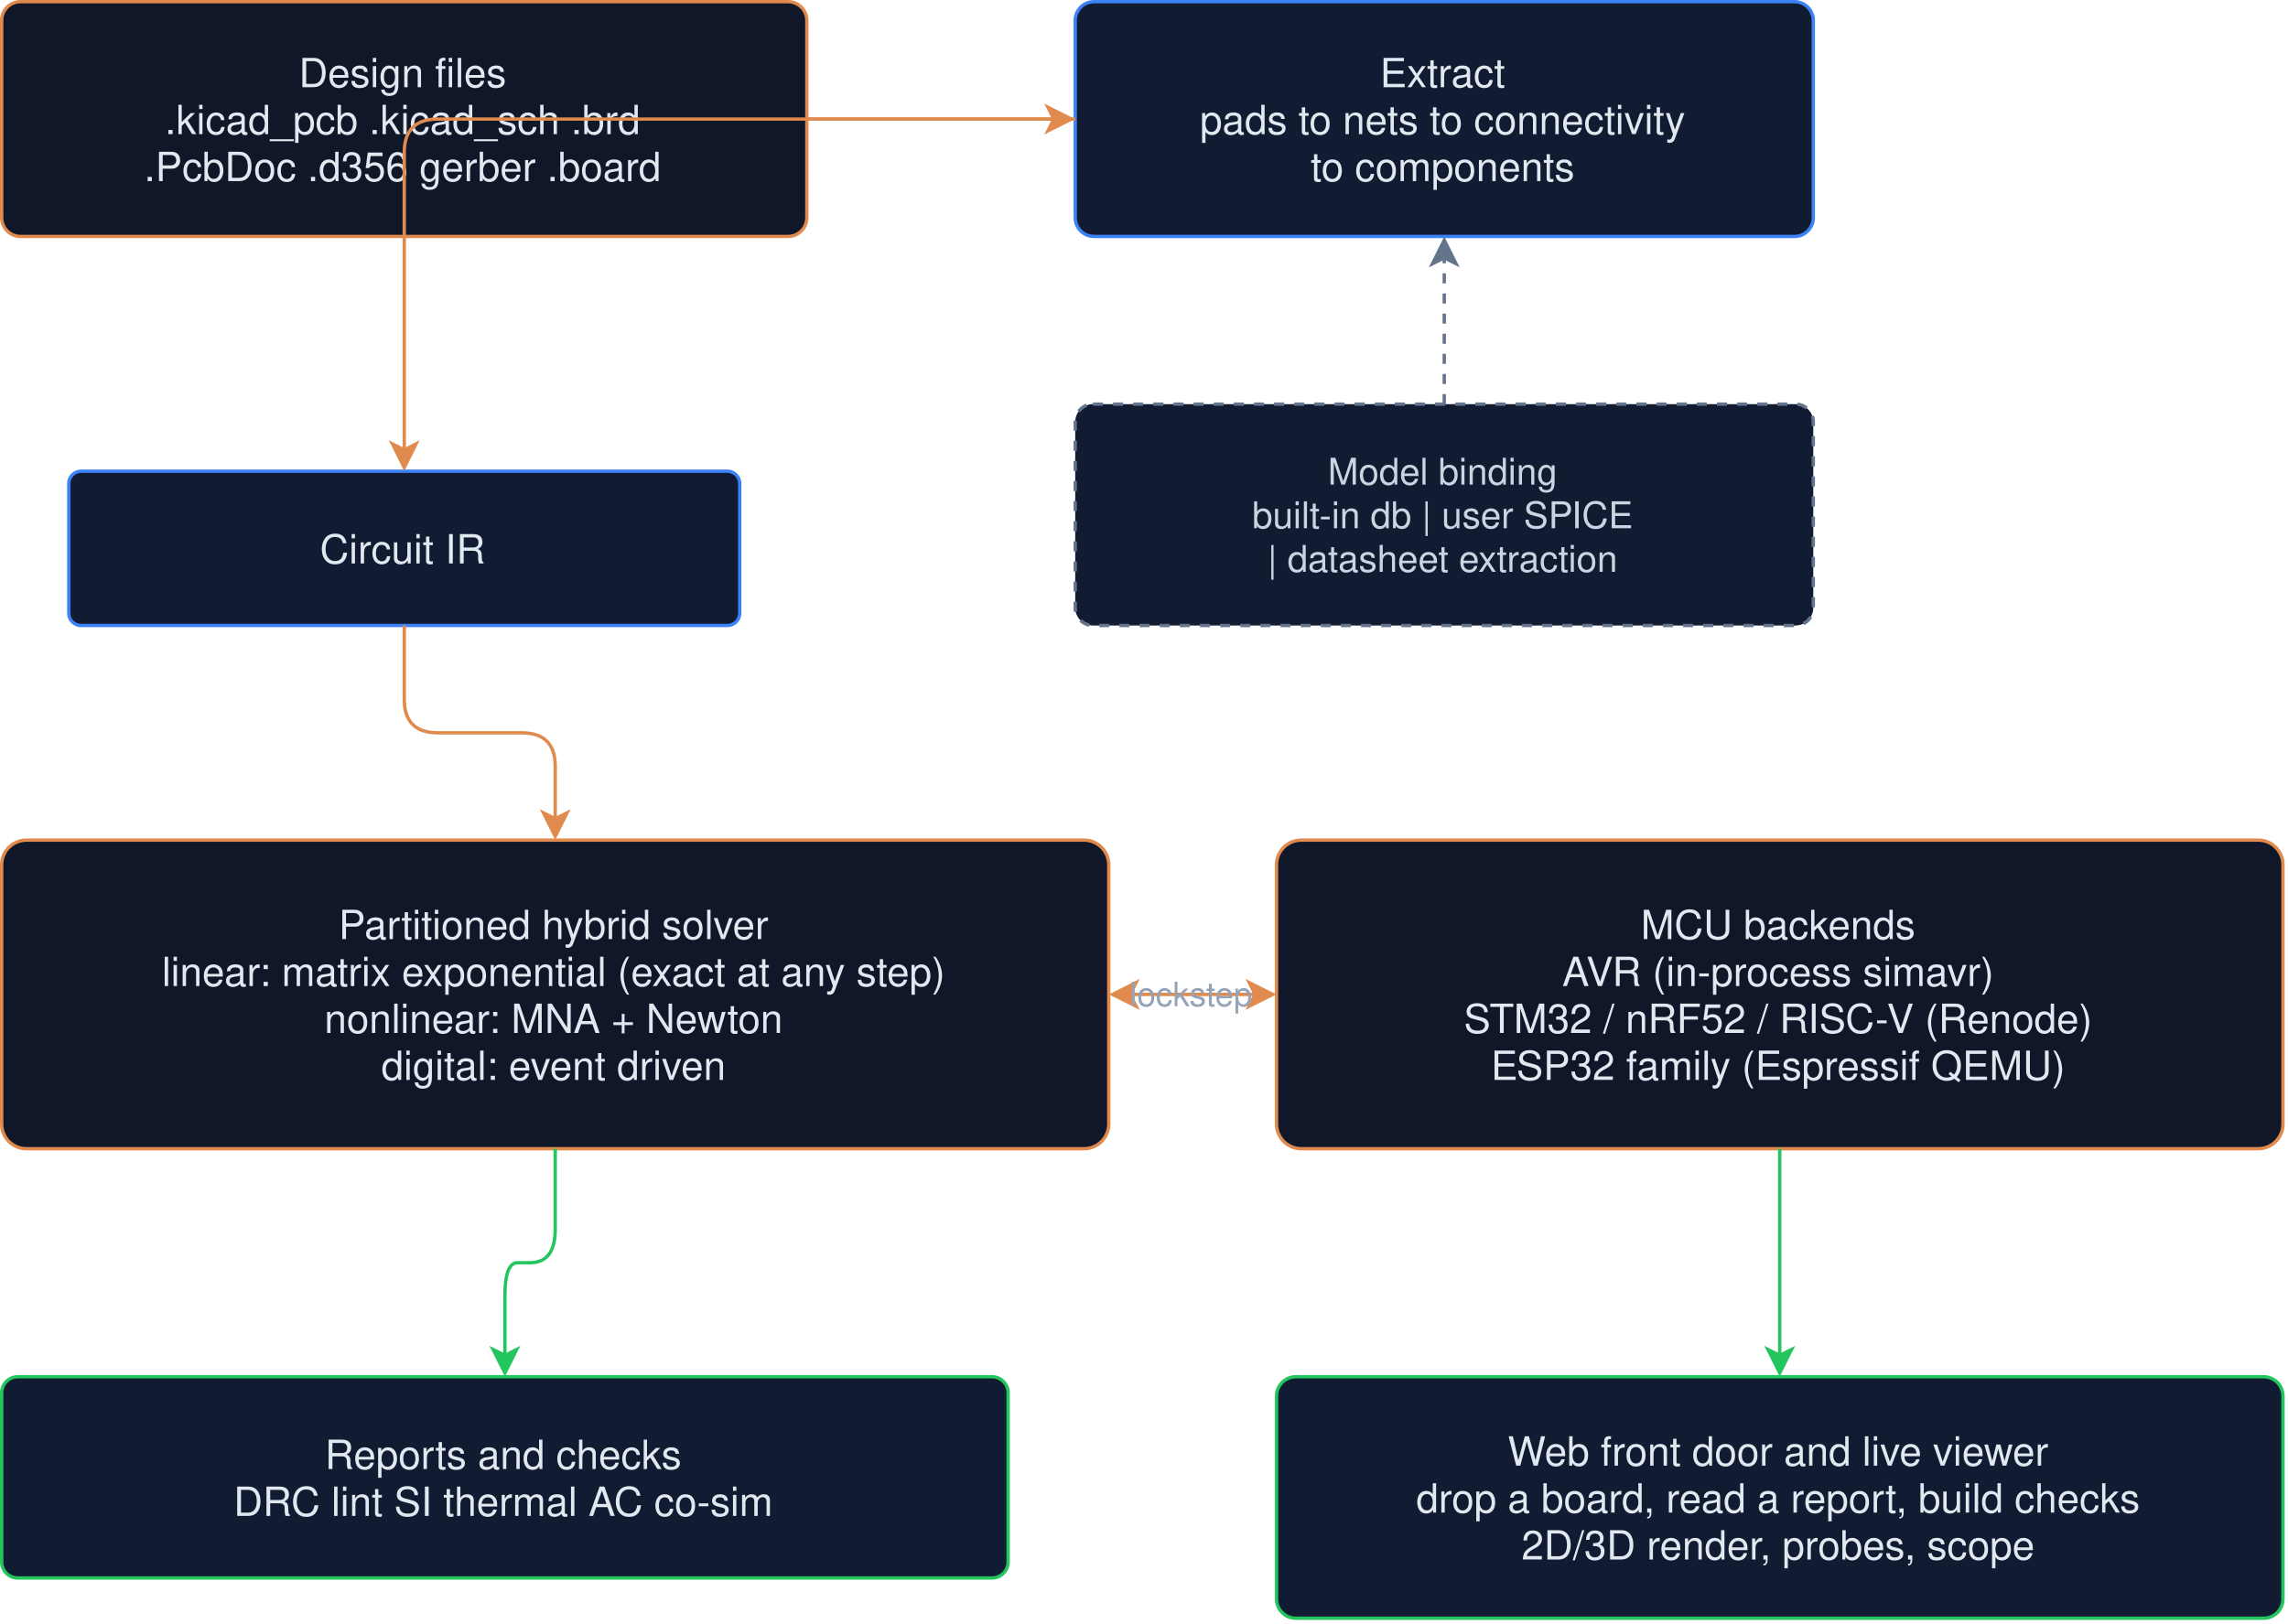
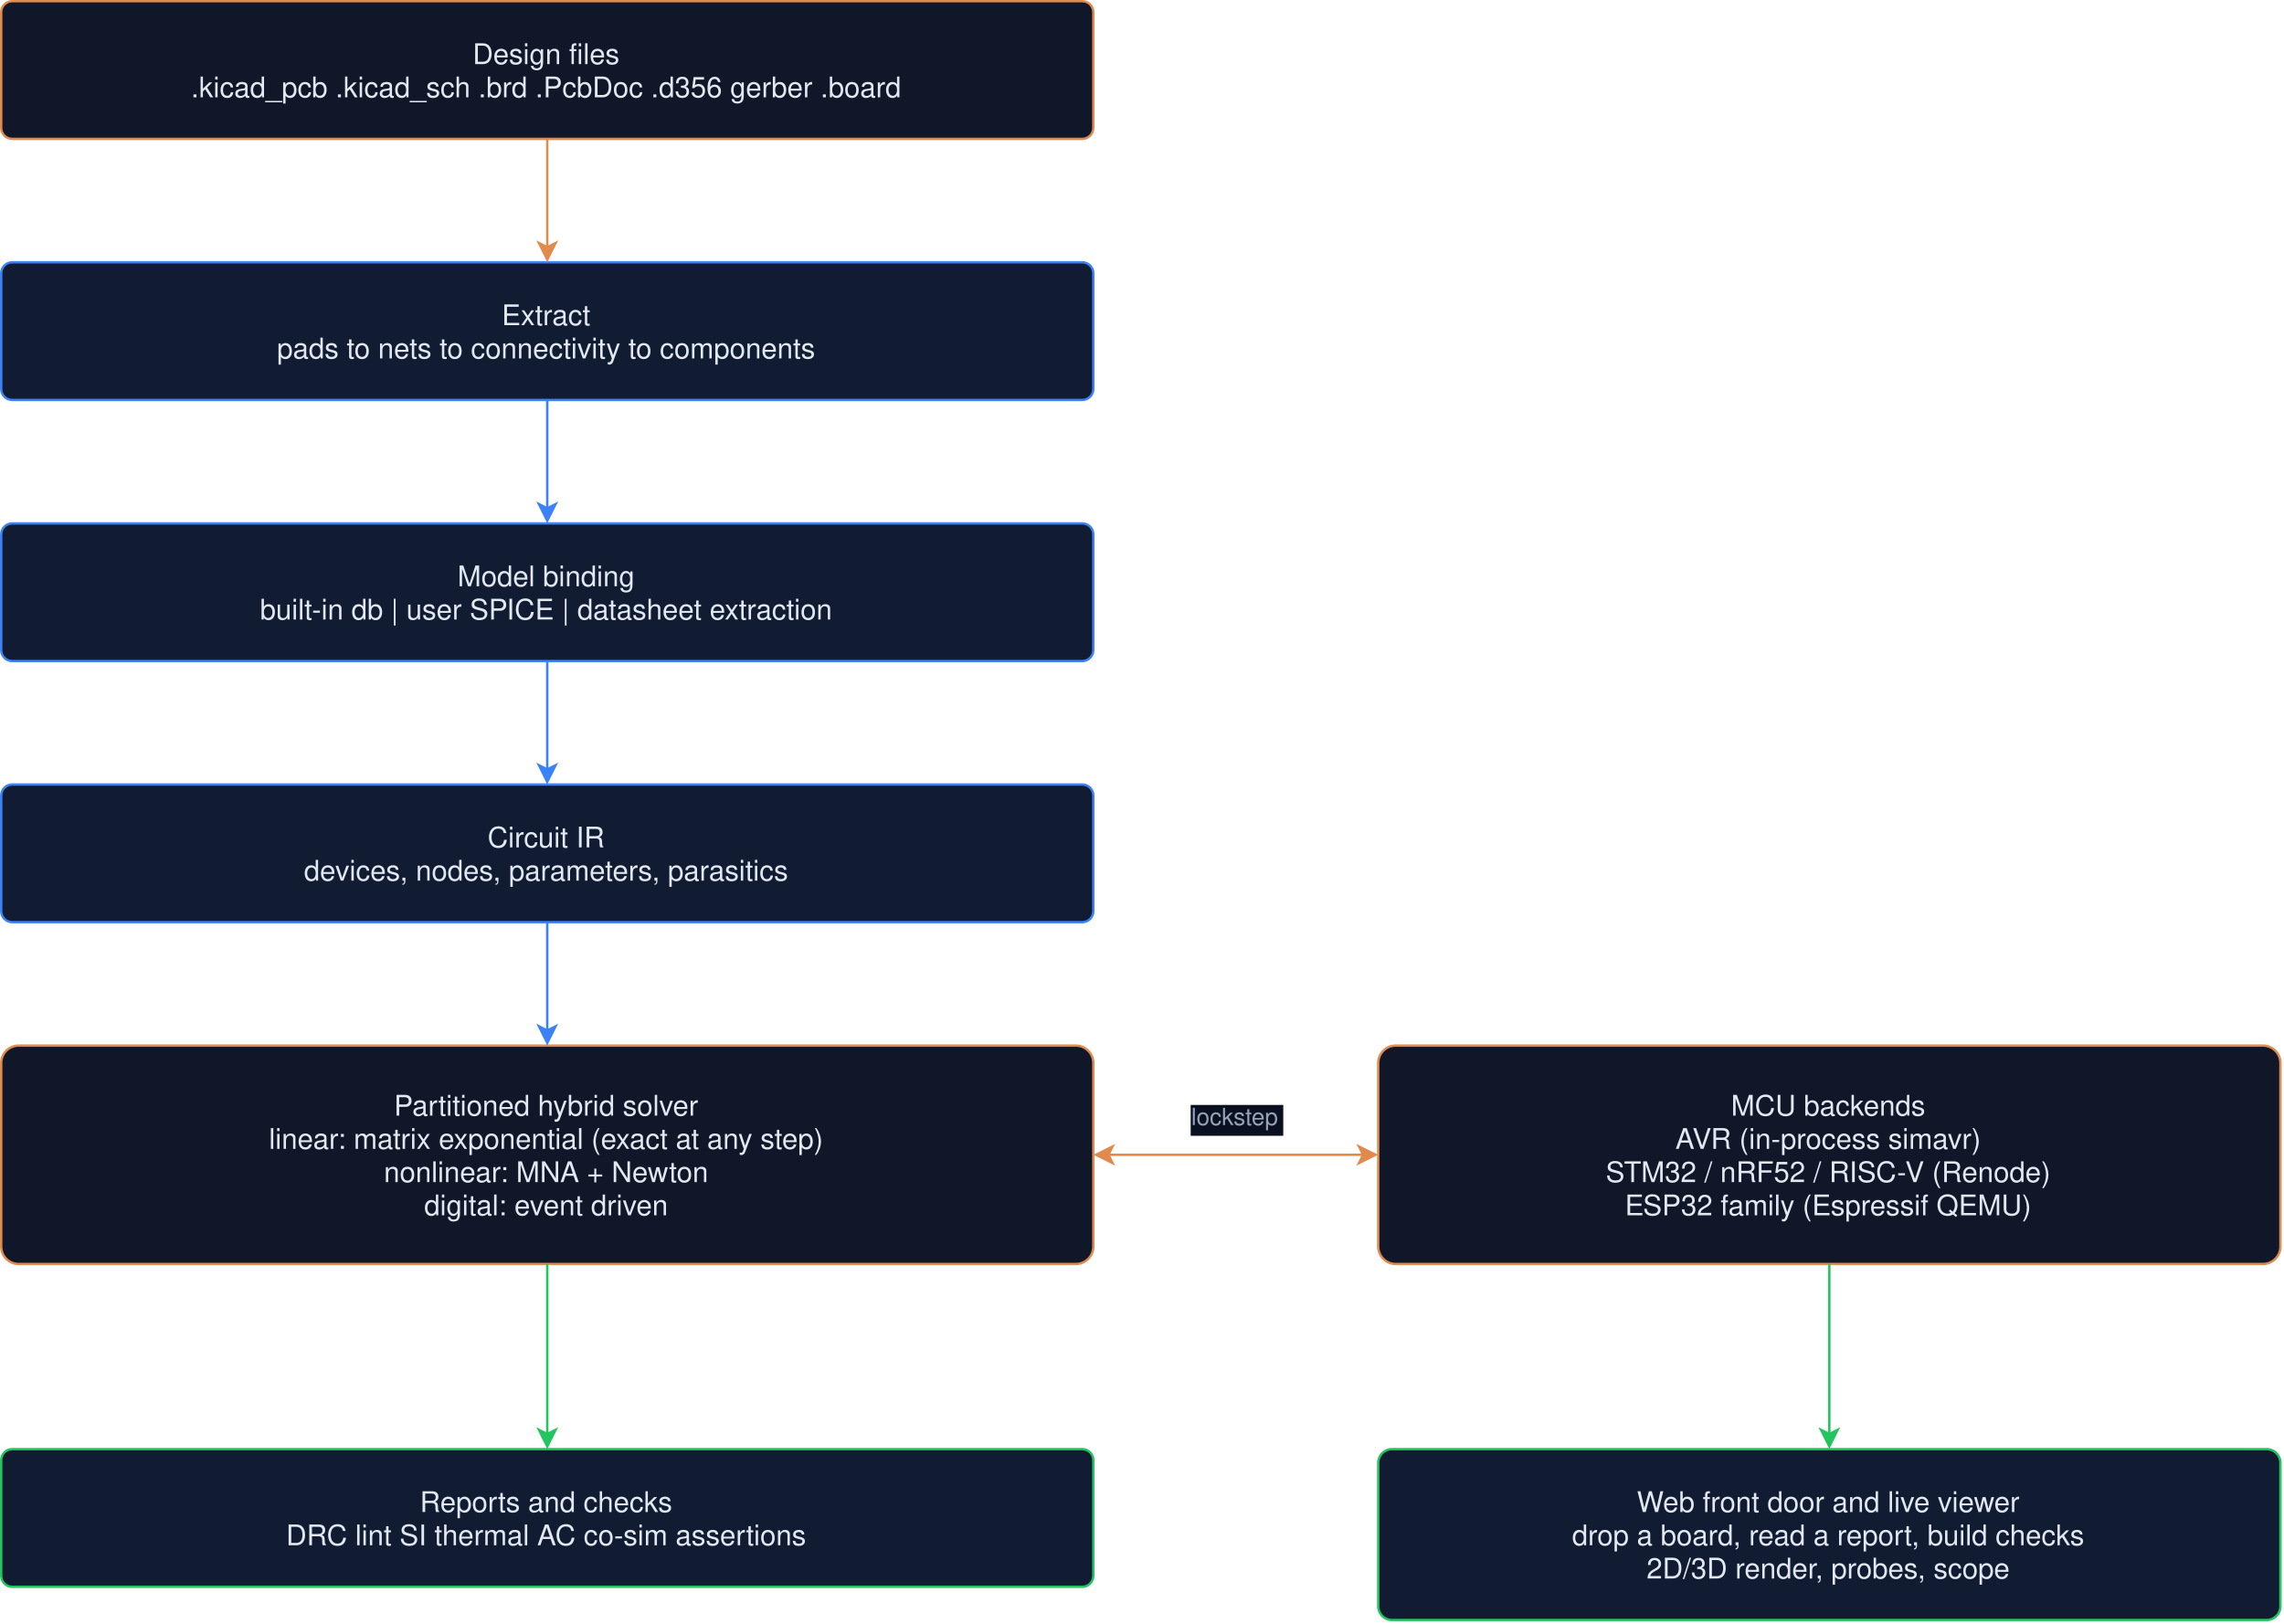
- <svg xmlns="http://www.w3.org/2000/svg" version="1.1" width="682px" height="484px" viewBox="-0.5 -0.5 682 484">
+ <svg xmlns="http://www.w3.org/2000/svg" version="1.1" width="962px" height="684px" viewBox="-0.5 -0.5 962 684">
  <defs />
  <g>
    <g data-cell-id="0">
      <g data-cell-id="1">
        <g data-cell-id="in">
          <g>
-             <rect x="0" y="0" width="240" height="70" rx="5.6" ry="5.6" fill="#0f1729" stroke="#e08a4e" pointer-events="all" />
+             <rect x="0" y="0" width="460" height="58" rx="4.64" ry="4.64" fill="#0f1729" stroke="#e08a4e" pointer-events="all" />
          </g>
          <g>
            <g fill="#e2e8f0" font-family="&quot;Helvetica&quot;" text-anchor="middle" font-size="12px">
-               <text x="119.5" y="25.5">Design files</text>
-               <text x="119.5" y="39.5">.kicad_pcb  .kicad_sch  .brd</text>
-               <text x="119.5" y="53.5">.PcbDoc  .d356  gerber  .board</text>
+               <text x="229.5" y="26.5">Design files</text>
+               <text x="229.5" y="40.5">.kicad_pcb  .kicad_sch  .brd  .PcbDoc  .d356  gerber  .board</text>
            </g>
          </g>
        </g>
-         <g data-cell-id="ex">
+         <g data-cell-id="extract">
          <g>
-             <rect x="320" y="0" width="220" height="70" rx="5.6" ry="5.6" fill="#111c33" stroke="#3b82f6" pointer-events="all" />
+             <rect x="0" y="110" width="460" height="58" rx="4.64" ry="4.64" fill="#111c33" stroke="#3b82f6" pointer-events="all" />
          </g>
          <g>
            <g fill="#e2e8f0" font-family="&quot;Helvetica&quot;" text-anchor="middle" font-size="12px">
-               <text x="429.5" y="25.5">Extract</text>
-               <text x="429.5" y="39.5">pads to nets to connectivity</text>
-               <text x="429.5" y="53.5">to components</text>
+               <text x="229.5" y="136.5">Extract</text>
+               <text x="229.5" y="150.5">pads to nets to connectivity to components</text>
            </g>
          </g>
        </g>
-         <g data-cell-id="bind">
+         <g data-cell-id="models">
          <g>
-             <rect x="320" y="120" width="220" height="66" rx="5.28" ry="5.28" fill="#111c33" stroke="#64748b" stroke-dasharray="3 3" pointer-events="all" />
+             <rect x="0" y="220" width="460" height="58" rx="4.64" ry="4.64" fill="#111c33" stroke="#3b82f6" pointer-events="all" />
          </g>
          <g>
-             <g fill="#cbd5e1" font-family="&quot;Helvetica&quot;" text-anchor="middle" font-size="11px">
-               <text x="429.5" y="144">Model binding</text>
-               <text x="429.5" y="157">built-in db  |  user SPICE</text>
-               <text x="429.5" y="170">|  datasheet extraction</text>
+             <g fill="#e2e8f0" font-family="&quot;Helvetica&quot;" text-anchor="middle" font-size="12px">
+               <text x="229.5" y="246.5">Model binding</text>
+               <text x="229.5" y="260.5">built-in db | user SPICE | datasheet extraction</text>
            </g>
          </g>
        </g>
        <g data-cell-id="ir">
          <g>
-             <rect x="20" y="140" width="200" height="46" rx="3.68" ry="3.68" fill="#111c33" stroke="#3b82f6" pointer-events="all" />
+             <rect x="0" y="330" width="460" height="58" rx="4.64" ry="4.64" fill="#111c33" stroke="#3b82f6" pointer-events="all" />
          </g>
          <g>
            <g fill="#e2e8f0" font-family="&quot;Helvetica&quot;" text-anchor="middle" font-size="12px">
-               <text x="119.5" y="167.5">Circuit IR</text>
+               <text x="229.5" y="356.5">Circuit IR</text>
+               <text x="229.5" y="370.5">devices, nodes, parameters, parasitics</text>
            </g>
          </g>
        </g>
        <g data-cell-id="solve">
          <g>
-             <rect x="0" y="250" width="330" height="92" rx="7.36" ry="7.36" fill="#0f1729" stroke="#e08a4e" pointer-events="all" />
+             <rect x="0" y="440" width="460" height="92" rx="7.36" ry="7.36" fill="#0f1729" stroke="#e08a4e" pointer-events="all" />
          </g>
          <g>
            <g fill="#e2e8f0" font-family="&quot;Helvetica&quot;" text-anchor="middle" font-size="12px">
-               <text x="164.5" y="279.5">Partitioned hybrid solver</text>
-               <text x="164.5" y="293.5">linear: matrix exponential (exact at any step)</text>
-               <text x="164.5" y="307.5">nonlinear: MNA + Newton</text>
-               <text x="164.5" y="321.5">digital: event driven</text>
+               <text x="229.5" y="469.5">Partitioned hybrid solver</text>
+               <text x="229.5" y="483.5">linear: matrix exponential (exact at any step)</text>
+               <text x="229.5" y="497.5">nonlinear: MNA + Newton</text>
+               <text x="229.5" y="511.5">digital: event driven</text>
            </g>
          </g>
        </g>
        <g data-cell-id="mcu">
          <g>
-             <rect x="380" y="250" width="300" height="92" rx="7.36" ry="7.36" fill="#0f1729" stroke="#e08a4e" pointer-events="all" />
+             <rect x="580" y="440" width="380" height="92" rx="7.36" ry="7.36" fill="#0f1729" stroke="#e08a4e" pointer-events="all" />
          </g>
          <g>
            <g fill="#e2e8f0" font-family="&quot;Helvetica&quot;" text-anchor="middle" font-size="12px">
-               <text x="529.5" y="279.5">MCU backends</text>
-               <text x="529.5" y="293.5">AVR (in-process simavr)</text>
-               <text x="529.5" y="307.5">STM32 / nRF52 / RISC-V (Renode)</text>
-               <text x="529.5" y="321.5">ESP32 family (Espressif QEMU)</text>
+               <text x="769.5" y="469.5">MCU backends</text>
+               <text x="769.5" y="483.5">AVR (in-process simavr)</text>
+               <text x="769.5" y="497.5">STM32 / nRF52 / RISC-V (Renode)</text>
+               <text x="769.5" y="511.5">ESP32 family (Espressif QEMU)</text>
            </g>
          </g>
        </g>
-         <g data-cell-id="out">
+         <g data-cell-id="reports">
          <g>
-             <rect x="0" y="410" width="300" height="60" rx="4.8" ry="4.8" fill="#111c33" stroke="#22c55e" pointer-events="all" />
+             <rect x="0" y="610" width="460" height="58" rx="4.64" ry="4.64" fill="#111c33" stroke="#22c55e" pointer-events="all" />
          </g>
          <g>
            <g fill="#e2e8f0" font-family="&quot;Helvetica&quot;" text-anchor="middle" font-size="12px">
-               <text x="149.5" y="437.5">Reports and checks</text>
-               <text x="149.5" y="451.5">DRC  lint  SI  thermal  AC  co-sim</text>
+               <text x="229.5" y="636.5">Reports and checks</text>
+               <text x="229.5" y="650.5">DRC  lint  SI  thermal  AC  co-sim assertions</text>
            </g>
          </g>
        </g>
        <g data-cell-id="web">
          <g>
-             <rect x="380" y="410" width="300" height="72" rx="5.76" ry="5.76" fill="#111c33" stroke="#22c55e" pointer-events="all" />
+             <rect x="580" y="610" width="380" height="72" rx="5.76" ry="5.76" fill="#111c33" stroke="#22c55e" pointer-events="all" />
          </g>
          <g>
            <g fill="#e2e8f0" font-family="&quot;Helvetica&quot;" text-anchor="middle" font-size="12px">
-               <text x="529.5" y="436.5">Web front door and live viewer</text>
-               <text x="529.5" y="450.5">drop a board, read a report, build checks</text>
-               <text x="529.5" y="464.5">2D/3D render, probes, scope</text>
+               <text x="769.5" y="636.5">Web front door and live viewer</text>
+               <text x="769.5" y="650.5">drop a board, read a report, build checks</text>
+               <text x="769.5" y="664.5">2D/3D render, probes, scope</text>
            </g>
          </g>
        </g>
        <g data-cell-id="e1">
          <g>
-             <path d="M 240 35 L 313.63 35" fill="none" stroke="#e08a4e" stroke-miterlimit="10" pointer-events="stroke" />
-             <path d="M 318.88 35 L 311.88 38.5 L 313.63 35 L 311.88 31.5 Z" fill="#e08a4e" stroke="#e08a4e" stroke-miterlimit="10" pointer-events="all" />
+             <path d="M 230 58 L 230 103.63" fill="none" stroke="#e08a4e" stroke-miterlimit="10" pointer-events="stroke" />
+             <path d="M 230 108.88 L 226.5 101.88 L 230 103.63 L 233.5 101.88 Z" fill="#e08a4e" stroke="#e08a4e" stroke-miterlimit="10" pointer-events="all" />
          </g>
        </g>
        <g data-cell-id="e2">
          <g>
-             <path d="M 430 120 L 430 76.37" fill="none" stroke="#64748b" stroke-miterlimit="10" stroke-dasharray="3 3" pointer-events="stroke" />
-             <path d="M 430 71.12 L 433.5 78.12 L 430 76.37 L 426.5 78.12 Z" fill="#64748b" stroke="#64748b" stroke-miterlimit="10" pointer-events="all" />
+             <path d="M 230 168 L 230 213.63" fill="none" stroke="#3b82f6" stroke-miterlimit="10" pointer-events="stroke" />
+             <path d="M 230 218.88 L 226.5 211.88 L 230 213.63 L 233.5 211.88 Z" fill="#3b82f6" stroke="#3b82f6" stroke-miterlimit="10" pointer-events="all" />
          </g>
        </g>
        <g data-cell-id="e3">
          <g>
-             <path d="M 320 35 L 130 35 Q 120 35 120 45 L 120 133.63" fill="none" stroke="#e08a4e" stroke-miterlimit="10" pointer-events="stroke" />
-             <path d="M 120 138.88 L 116.5 131.88 L 120 133.63 L 123.5 131.88 Z" fill="#e08a4e" stroke="#e08a4e" stroke-miterlimit="10" pointer-events="all" />
+             <path d="M 230 278 L 230 323.63" fill="none" stroke="#3b82f6" stroke-miterlimit="10" pointer-events="stroke" />
+             <path d="M 230 328.88 L 226.5 321.88 L 230 323.63 L 233.5 321.88 Z" fill="#3b82f6" stroke="#3b82f6" stroke-miterlimit="10" pointer-events="all" />
          </g>
        </g>
        <g data-cell-id="e4">
          <g>
-             <path d="M 120 186 L 120 208 Q 120 218 130 218 L 155 218 Q 165 218 165 228 L 165 243.63" fill="none" stroke="#e08a4e" stroke-miterlimit="10" pointer-events="stroke" />
-             <path d="M 165 248.88 L 161.5 241.88 L 165 243.63 L 168.5 241.88 Z" fill="#e08a4e" stroke="#e08a4e" stroke-miterlimit="10" pointer-events="all" />
+             <path d="M 230 388 L 230 433.63" fill="none" stroke="#3b82f6" stroke-miterlimit="10" pointer-events="stroke" />
+             <path d="M 230 438.88 L 226.5 431.88 L 230 433.63 L 233.5 431.88 Z" fill="#3b82f6" stroke="#3b82f6" stroke-miterlimit="10" pointer-events="all" />
          </g>
        </g>
        <g data-cell-id="e5">
          <g>
-             <path d="M 336.37 296 L 373.63 296" fill="none" stroke="#e08a4e" stroke-miterlimit="10" pointer-events="stroke" />
-             <path d="M 331.12 296 L 338.12 292.5 L 336.37 296 L 338.12 299.5 Z" fill="#e08a4e" stroke="#e08a4e" stroke-miterlimit="10" pointer-events="all" />
-             <path d="M 378.88 296 L 371.88 299.5 L 373.63 296 L 371.88 292.5 Z" fill="#e08a4e" stroke="#e08a4e" stroke-miterlimit="10" pointer-events="all" />
+             <path d="M 466.37 486 L 573.63 486" fill="none" stroke="#e08a4e" stroke-miterlimit="10" pointer-events="stroke" />
+             <path d="M 461.12 486 L 468.12 482.5 L 466.37 486 L 468.12 489.5 Z" fill="#e08a4e" stroke="#e08a4e" stroke-miterlimit="10" pointer-events="all" />
+             <path d="M 578.88 486 L 571.88 489.5 L 573.63 486 L 571.88 482.5 Z" fill="#e08a4e" stroke="#e08a4e" stroke-miterlimit="10" pointer-events="all" />
          </g>
          <g>
            <g fill="#94a3b8" font-family="&quot;Helvetica&quot;" text-anchor="middle" font-size="10px">
-               <text x="354.5" y="299.5">lockstep</text>
+               <rect fill="#0b1020" stroke="none" x="501" y="465" width="39" height="13" stroke-width="0" />
+               <text x="519.5" y="473.5">lockstep</text>
            </g>
          </g>
        </g>
        <g data-cell-id="e6">
          <g>
-             <path d="M 165 342 L 165 366 Q 165 376 157.5 376 L 153.75 376 Q 150 376 150 386 L 150 403.63" fill="none" stroke="#22c55e" stroke-miterlimit="10" pointer-events="stroke" />
-             <path d="M 150 408.88 L 146.5 401.88 L 150 403.63 L 153.5 401.88 Z" fill="#22c55e" stroke="#22c55e" stroke-miterlimit="10" pointer-events="all" />
+             <path d="M 230 532 L 230 603.63" fill="none" stroke="#22c55e" stroke-miterlimit="10" pointer-events="stroke" />
+             <path d="M 230 608.88 L 226.5 601.88 L 230 603.63 L 233.5 601.88 Z" fill="#22c55e" stroke="#22c55e" stroke-miterlimit="10" pointer-events="all" />
          </g>
        </g>
        <g data-cell-id="e7">
          <g>
-             <path d="M 530 342 L 530 403.63" fill="none" stroke="#22c55e" stroke-miterlimit="10" pointer-events="stroke" />
-             <path d="M 530 408.88 L 526.5 401.88 L 530 403.63 L 533.5 401.88 Z" fill="#22c55e" stroke="#22c55e" stroke-miterlimit="10" pointer-events="all" />
+             <path d="M 770 532 L 770 603.63" fill="none" stroke="#22c55e" stroke-miterlimit="10" pointer-events="stroke" />
+             <path d="M 770 608.88 L 766.5 601.88 L 770 603.63 L 773.5 601.88 Z" fill="#22c55e" stroke="#22c55e" stroke-miterlimit="10" pointer-events="all" />
          </g>
        </g>
      </g>
    </g>
  </g>
</svg>
